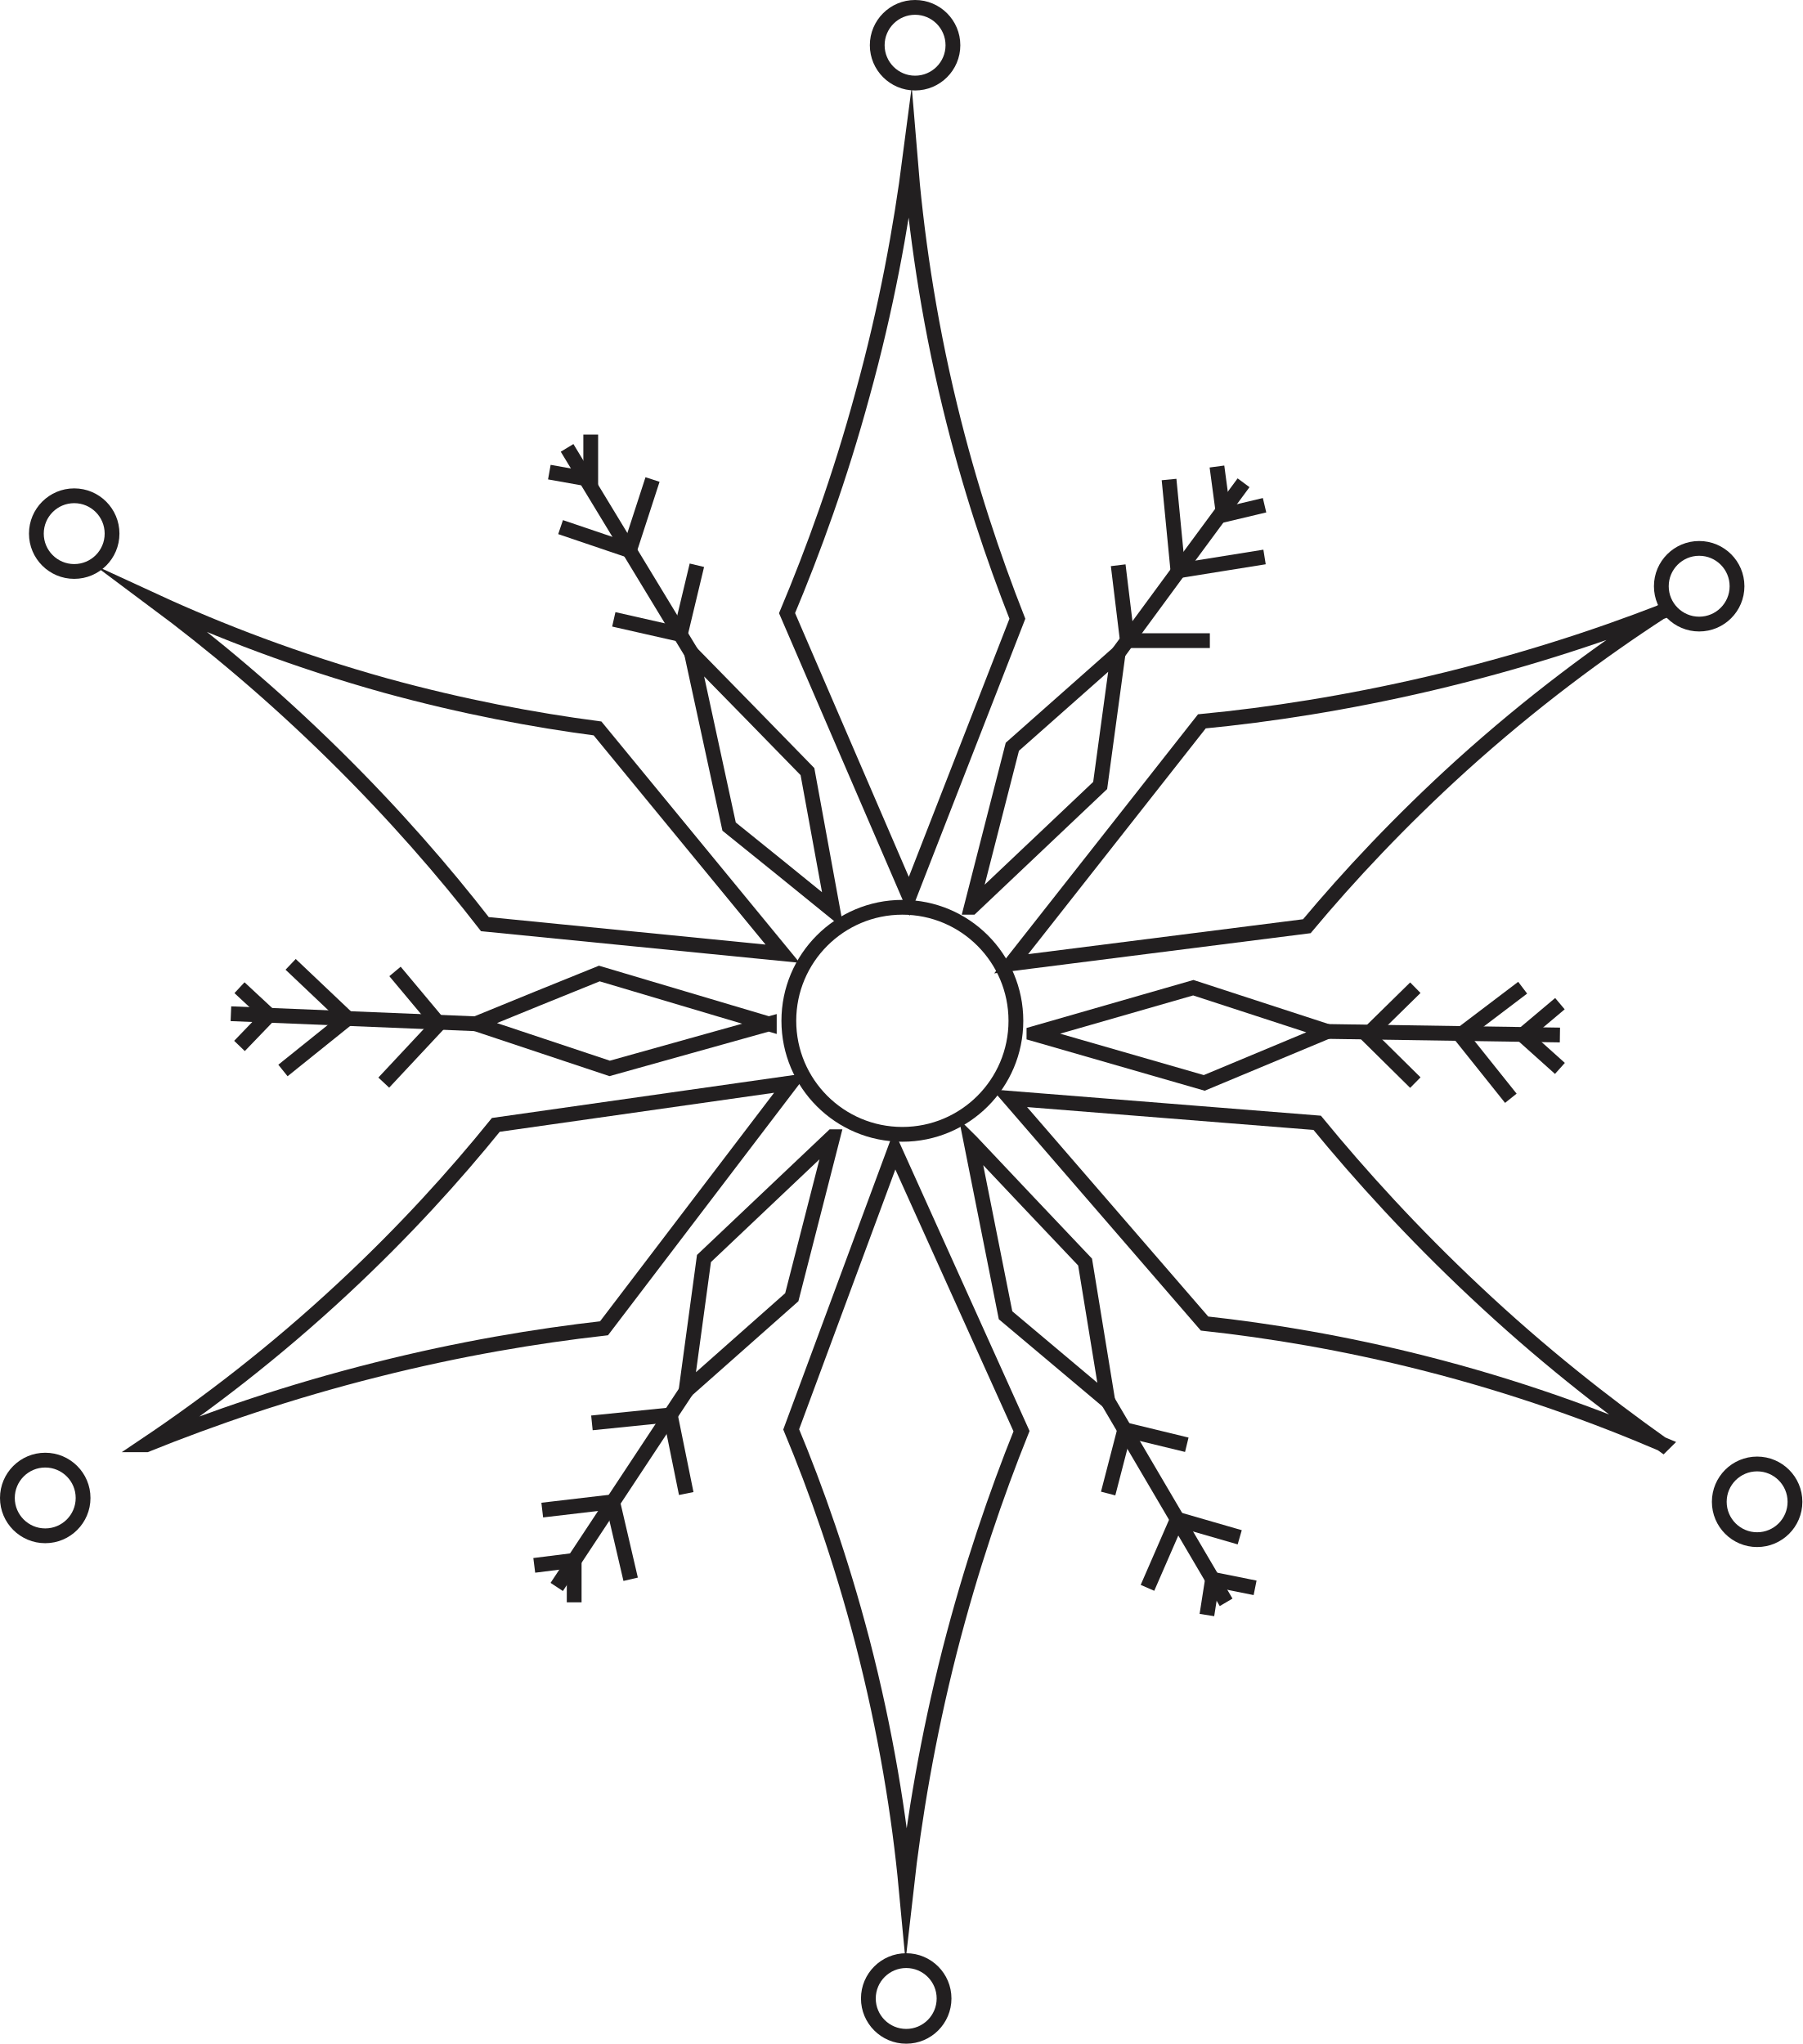
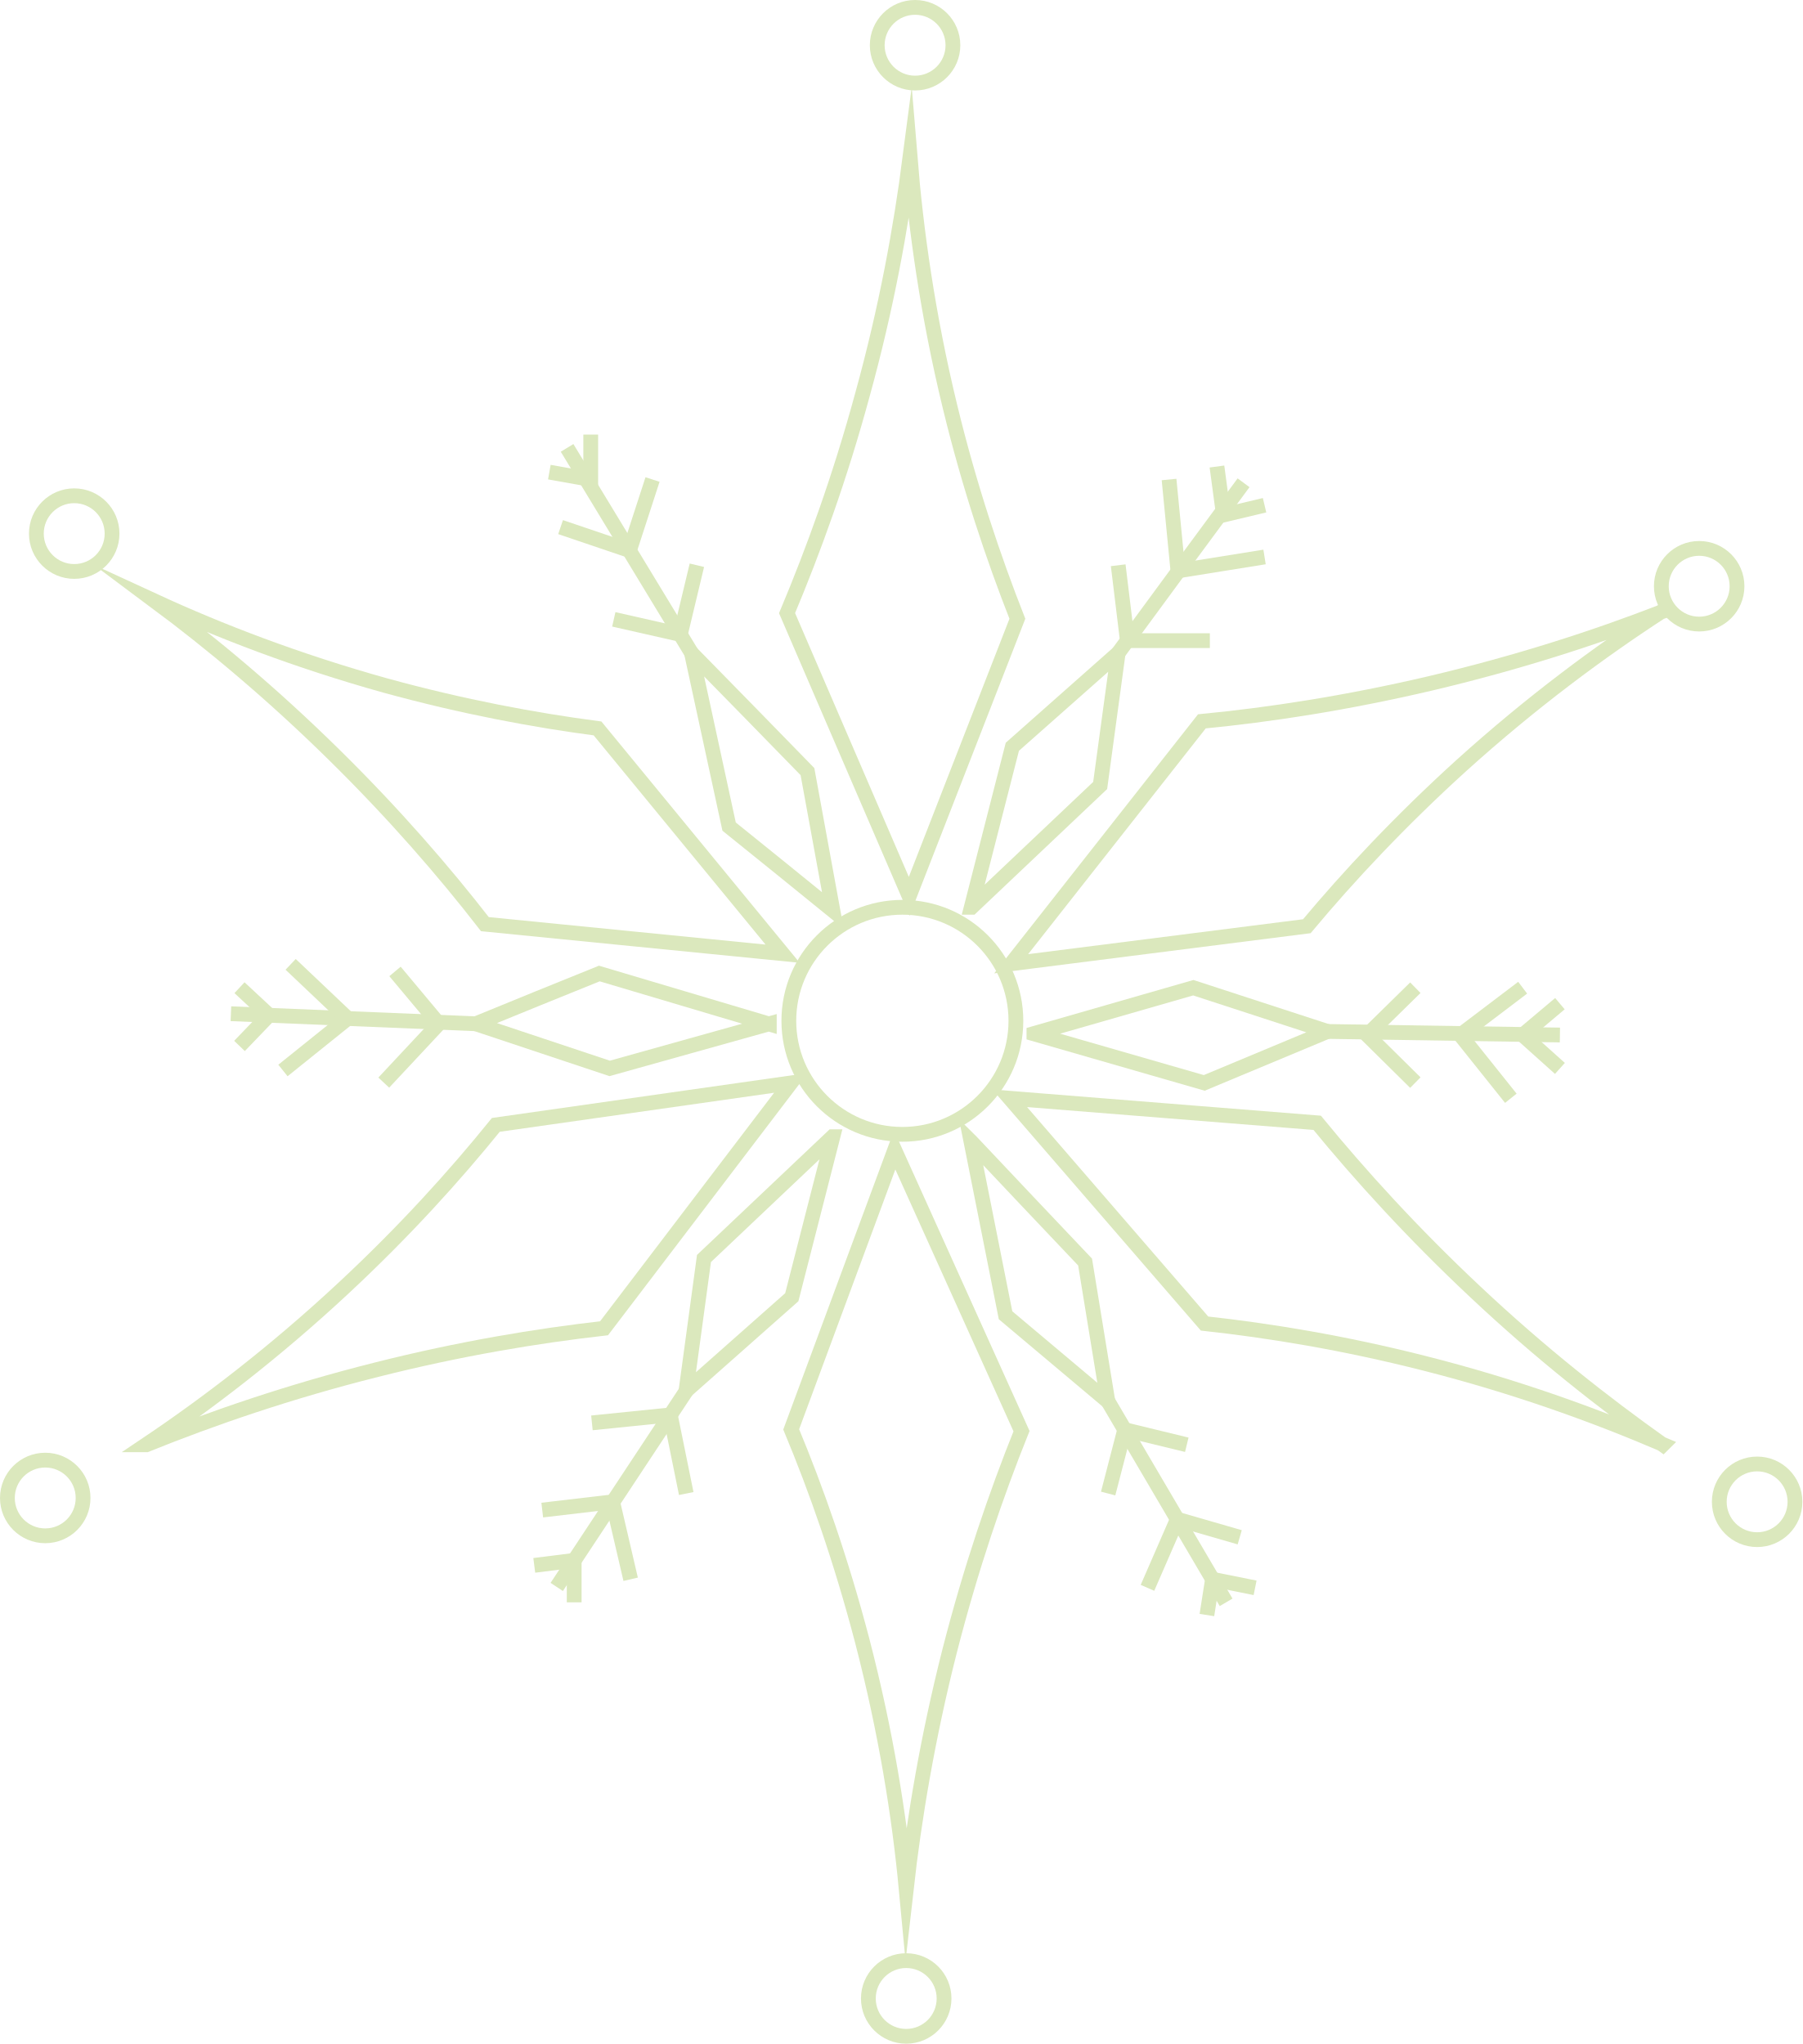
<svg xmlns="http://www.w3.org/2000/svg" id="Layer_2" width="60.96" height="69.14" viewBox="0 0 60.96 69.14">
  <defs>
-     <style>.cls-1{fill:none;stroke:#221f20;stroke-miterlimit:10;stroke-width:.5px;}</style>
+     <style>.cls-1{fill:none;stroke:#dbe8bd;stroke-miterlimit:10;stroke-width:.5px;}</style>
  </defs>
  <g id="Layer_1-2">
    <path class="cls-1" d="m5.25,20.34c1.88,1.4,3.95,3.12,6.07,5.21,2.02,1.99,3.7,3.93,5.08,5.71,3.36.33,6.71.67,10.07,1l-6.26-7.62c-2.13-.28-4.55-.73-7.17-1.45-3.01-.84-5.62-1.85-7.79-2.85Z" />
    <path class="cls-1" d="m30.78,5.32c-.31,2.39-.8,5.1-1.61,8.03-.76,2.8-1.66,5.27-2.55,7.39,1.38,3.19,2.75,6.39,4.13,9.58l3.66-9.39c-.81-2.06-1.62-4.46-2.28-7.18-.76-3.13-1.15-5.98-1.35-8.43Z" />
    <path class="cls-1" d="m56.19,20.7c-2.24.87-4.86,1.72-7.83,2.42-2.82.66-5.42,1.06-7.71,1.28-2.15,2.73-4.3,5.47-6.45,8.2l10-1.27c1.42-1.7,3.15-3.55,5.22-5.43,2.39-2.16,4.71-3.87,6.77-5.21Z" />
    <path class="cls-1" d="m56.24,48.87c-1.96-1.39-4.13-3.09-6.35-5.18-2.11-1.98-3.88-3.93-5.34-5.71-3.47-.28-6.93-.55-10.4-.83l6.59,7.62c2.2.24,4.7.65,7.42,1.34,3.12.79,5.83,1.78,8.09,2.75Z" />
    <path class="cls-1" d="m30.65,63.9c.27-2.39.72-5.11,1.47-8.06.72-2.81,1.57-5.29,2.43-7.43-1.43-3.17-2.86-6.34-4.29-9.51l-3.5,9.45c.85,2.04,1.69,4.43,2.4,7.14.81,3.12,1.26,5.96,1.49,8.41Z" />
    <path class="cls-1" d="m4.95,48.87c2.23-.9,4.84-1.8,7.79-2.54,2.81-.71,5.4-1.14,7.69-1.4,2.11-2.77,4.21-5.53,6.32-8.3l-9.98,1.42c-1.39,1.72-3.09,3.6-5.14,5.51-2.36,2.2-4.65,3.94-6.69,5.31Z" />
    <circle class="cls-1" cx="30.52" cy="34.53" r="3.84" />
    <path class="cls-1" d="m32.85,30.69c.46-1.81.93-3.62,1.39-5.43l3.58-3.17c-.2,1.49-.41,2.98-.61,4.48l-4.35,4.12Z" />
    <path class="cls-1" d="m34.97,34.96c1.8-.52,3.59-1.03,5.39-1.55l4.54,1.48c-1.39.58-2.78,1.16-4.17,1.74l-5.76-1.66Z" />
    <path class="cls-1" d="m32.85,38.62c1.28,1.36,2.57,2.72,3.85,4.07l.77,4.71c-1.15-.97-2.31-1.94-3.46-2.91l-1.17-5.88Z" />
    <path class="cls-1" d="m28.17,38.45c-.46,1.81-.93,3.62-1.39,5.43l-3.58,3.17c.2-1.49.41-2.98.61-4.48l4.35-4.12Z" />
    <path class="cls-1" d="m26.02,34.63c-1.8.5-3.6,1.01-5.4,1.51l-4.53-1.51c1.39-.57,2.79-1.14,4.18-1.7l5.75,1.71Z" />
    <path class="cls-1" d="m23.39,22.09c1.31,1.34,2.62,2.67,3.92,4.01l.86,4.7c-1.17-.95-2.34-1.9-3.51-2.84l-1.27-5.86Z" />
    <path class="cls-1" d="m37.82,22.09c1.41-1.92,2.82-3.84,4.24-5.76" />
    <line class="cls-1" x1="52.76" y1="35.01" x2="44.9" y2="34.89" />
    <line class="cls-1" x1="41.47" y1="54.2" x2="37.48" y2="47.41" />
    <line class="cls-1" x1="18.83" y1="53.68" x2="23.21" y2="47.05" />
    <line class="cls-1" x1="7.81" y1="34.29" x2="16.09" y2="34.63" />
    <line class="cls-1" x1="19.18" y1="15.15" x2="23.39" y2="22.09" />
    <polyline class="cls-1" points="9.83 32.62 11.76 34.45 9.57 36.21" />
    <polyline class="cls-1" points="13.36 32.86 14.84 34.63 12.98 36.62" />
    <polyline class="cls-1" points="22.07 16.22 21.29 18.62 18.96 17.83" />
    <polyline class="cls-1" points="23.57 19.12 23.01 21.46 20.76 20.95" />
    <polyline class="cls-1" points="19.98 14.7 19.98 16.22 18.58 15.97" />
    <polyline class="cls-1" points="8.1 33.41 9.1 34.34 8.1 35.38" />
    <polyline class="cls-1" points="37.82 19.12 38.13 21.67 40.92 21.67" />
    <polyline class="cls-1" points="39.54 16.22 39.84 19.31 42.77 18.84" />
    <polyline class="cls-1" points="41.16 15.78 41.38 17.42 42.77 17.09" />
    <polyline class="cls-1" points="47.87 33.41 46.24 35.01 47.87 36.62" />
    <polyline class="cls-1" points="51.5 33.41 49.39 35.01 51.1 37.15" />
    <polyline class="cls-1" points="52.76 33.95 51.5 35.01 52.76 36.14" />
    <polyline class="cls-1" points="37.48 50.52 38.04 48.36 40.14 48.87" />
    <polyline class="cls-1" points="38.81 53.71 39.82 51.39 41.93 52" />
    <polyline class="cls-1" points="40.82 54.63 41.01 53.42 42.45 53.71" />
    <polyline class="cls-1" points="21.33 53.42 20.72 50.8 18.34 51.08" />
    <polyline class="cls-1" points="19.42 54.2 19.42 52.78 18.07 52.95" />
    <polyline class="cls-1" points="23.21 50.52 22.67 47.86 20.02 48.13" />
    <circle class="cls-1" cx="30.65" cy="67.6" r="1.28" />
    <circle class="cls-1" cx="59.43" cy="50.8" r="1.28" />
    <circle class="cls-1" cx="57.47" cy="19.83" r="1.28" />
    <circle class="cls-1" cx="30.95" cy="1.53" r="1.28" />
    <circle class="cls-1" cx="2.51" cy="18.05" r="1.28" />
    <circle class="cls-1" cx="1.53" cy="50.67" r="1.28" />
  </g>
</svg>
